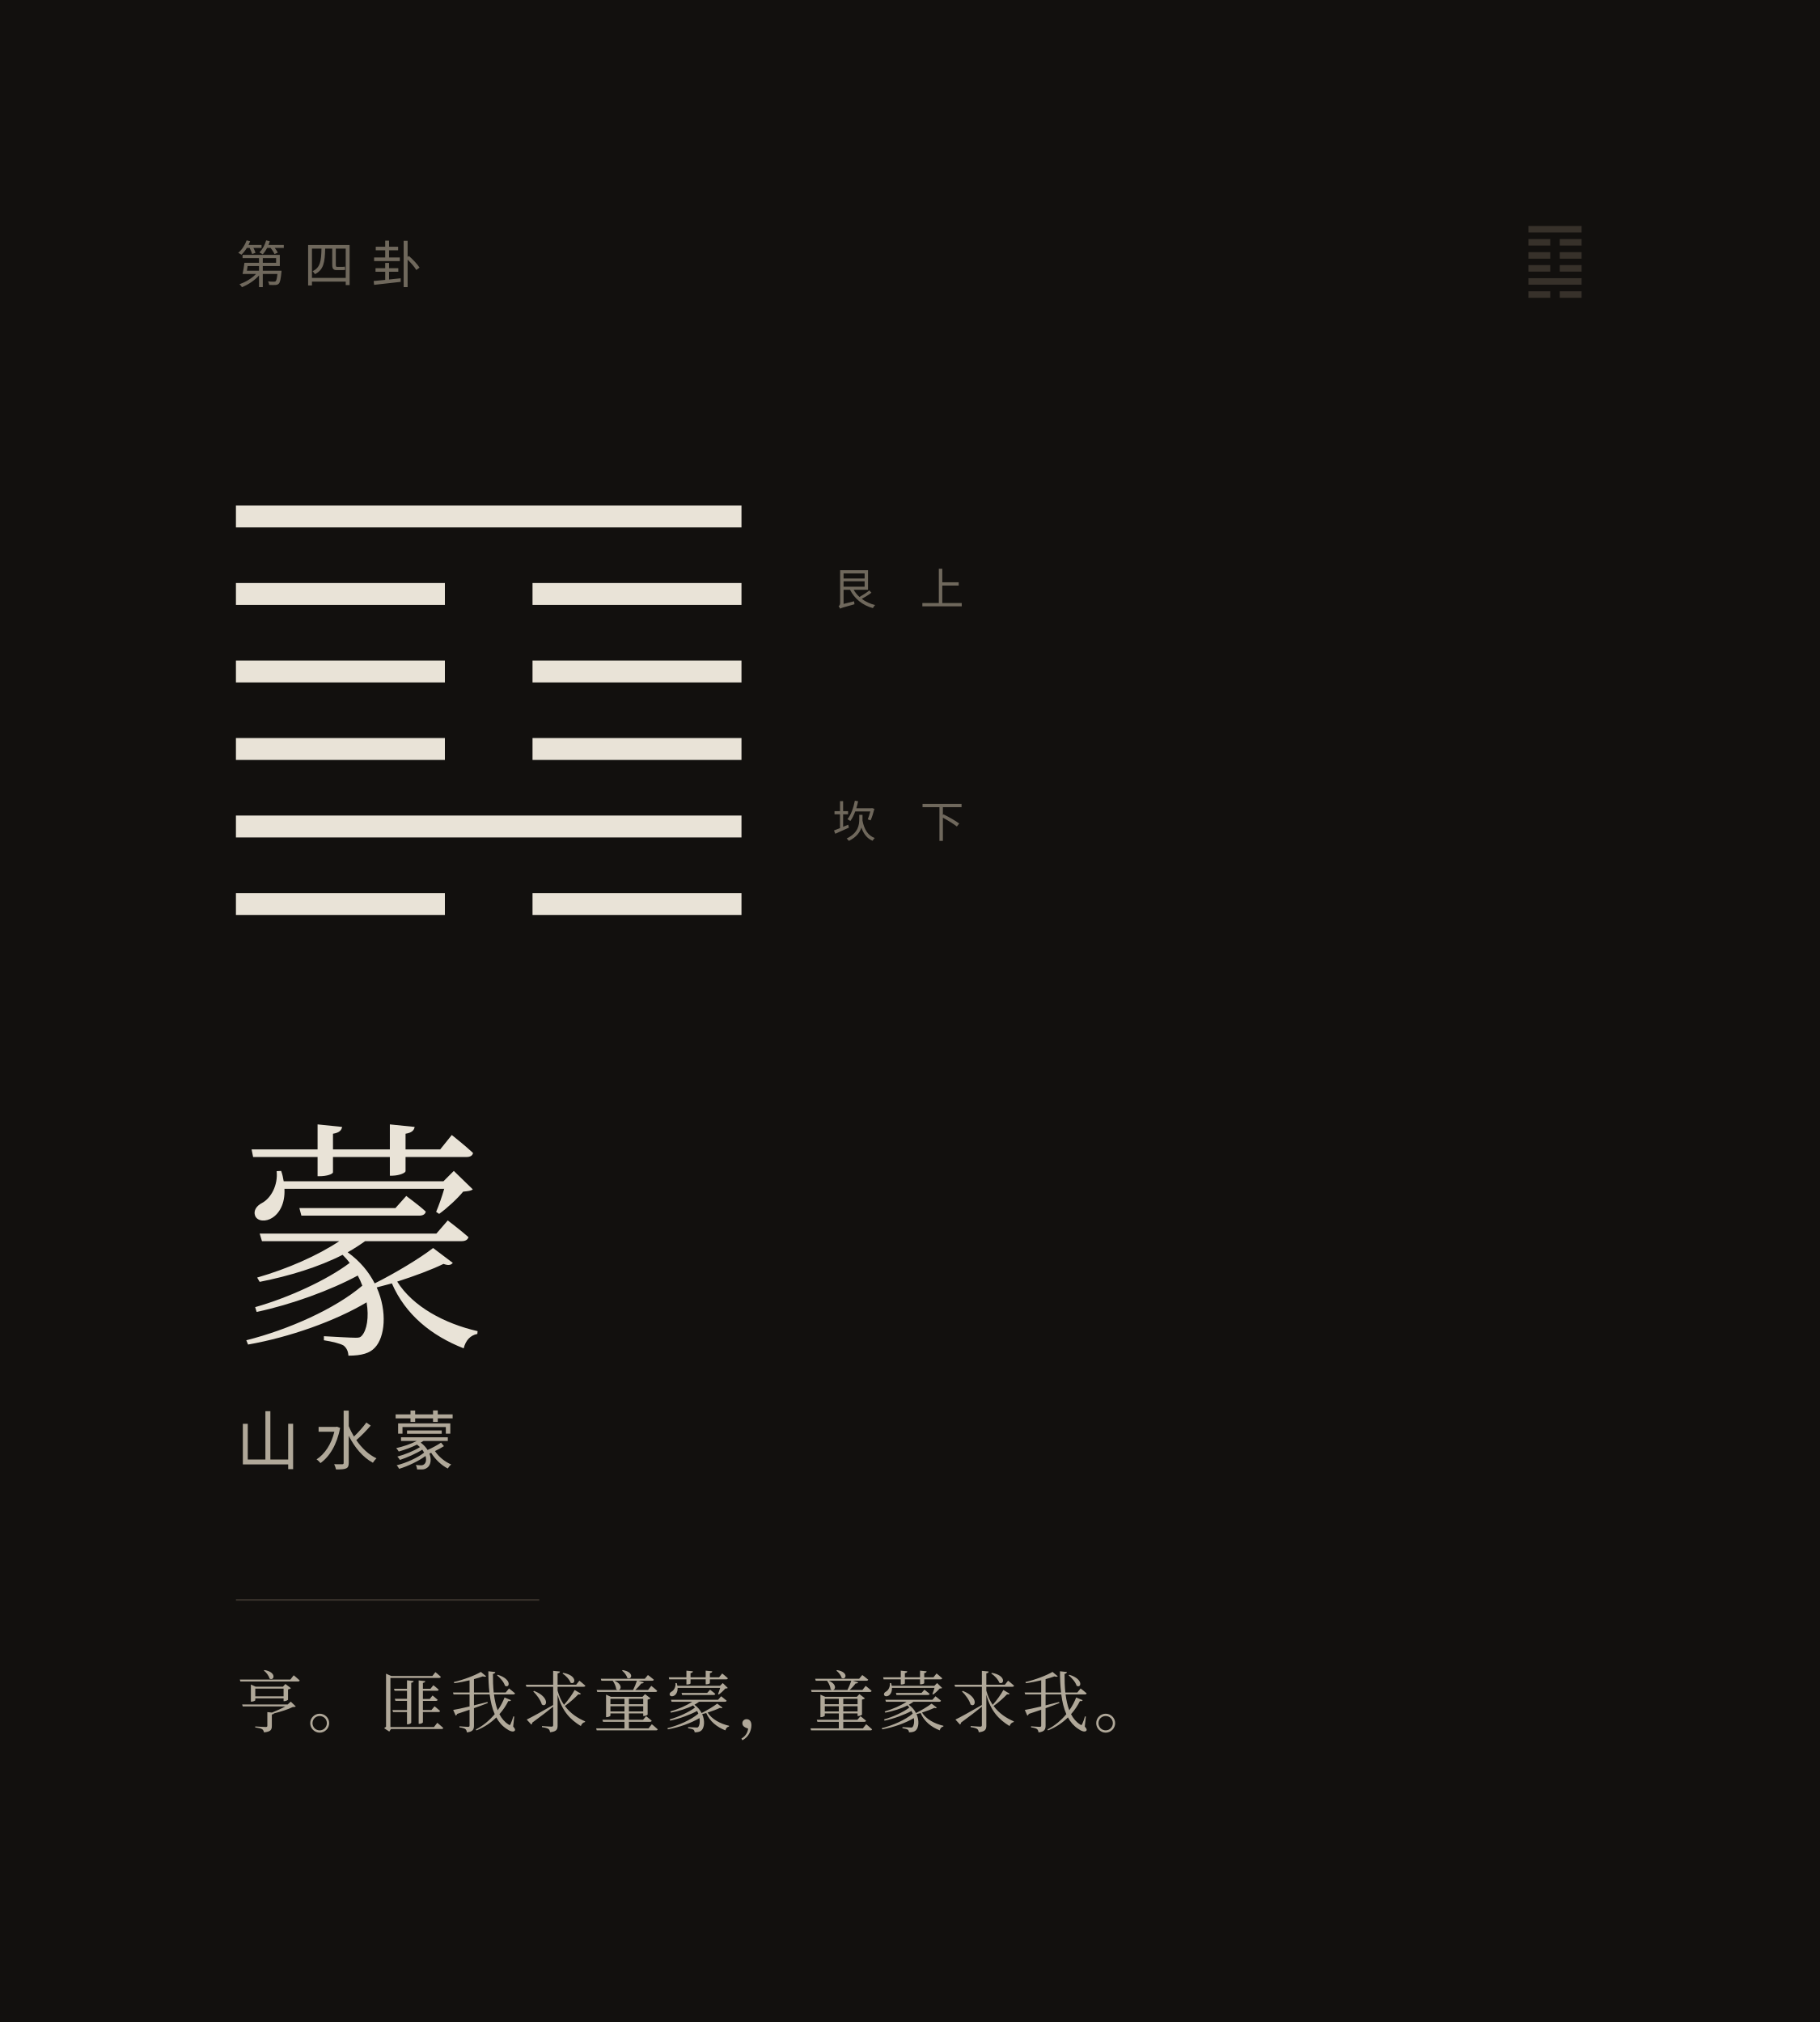
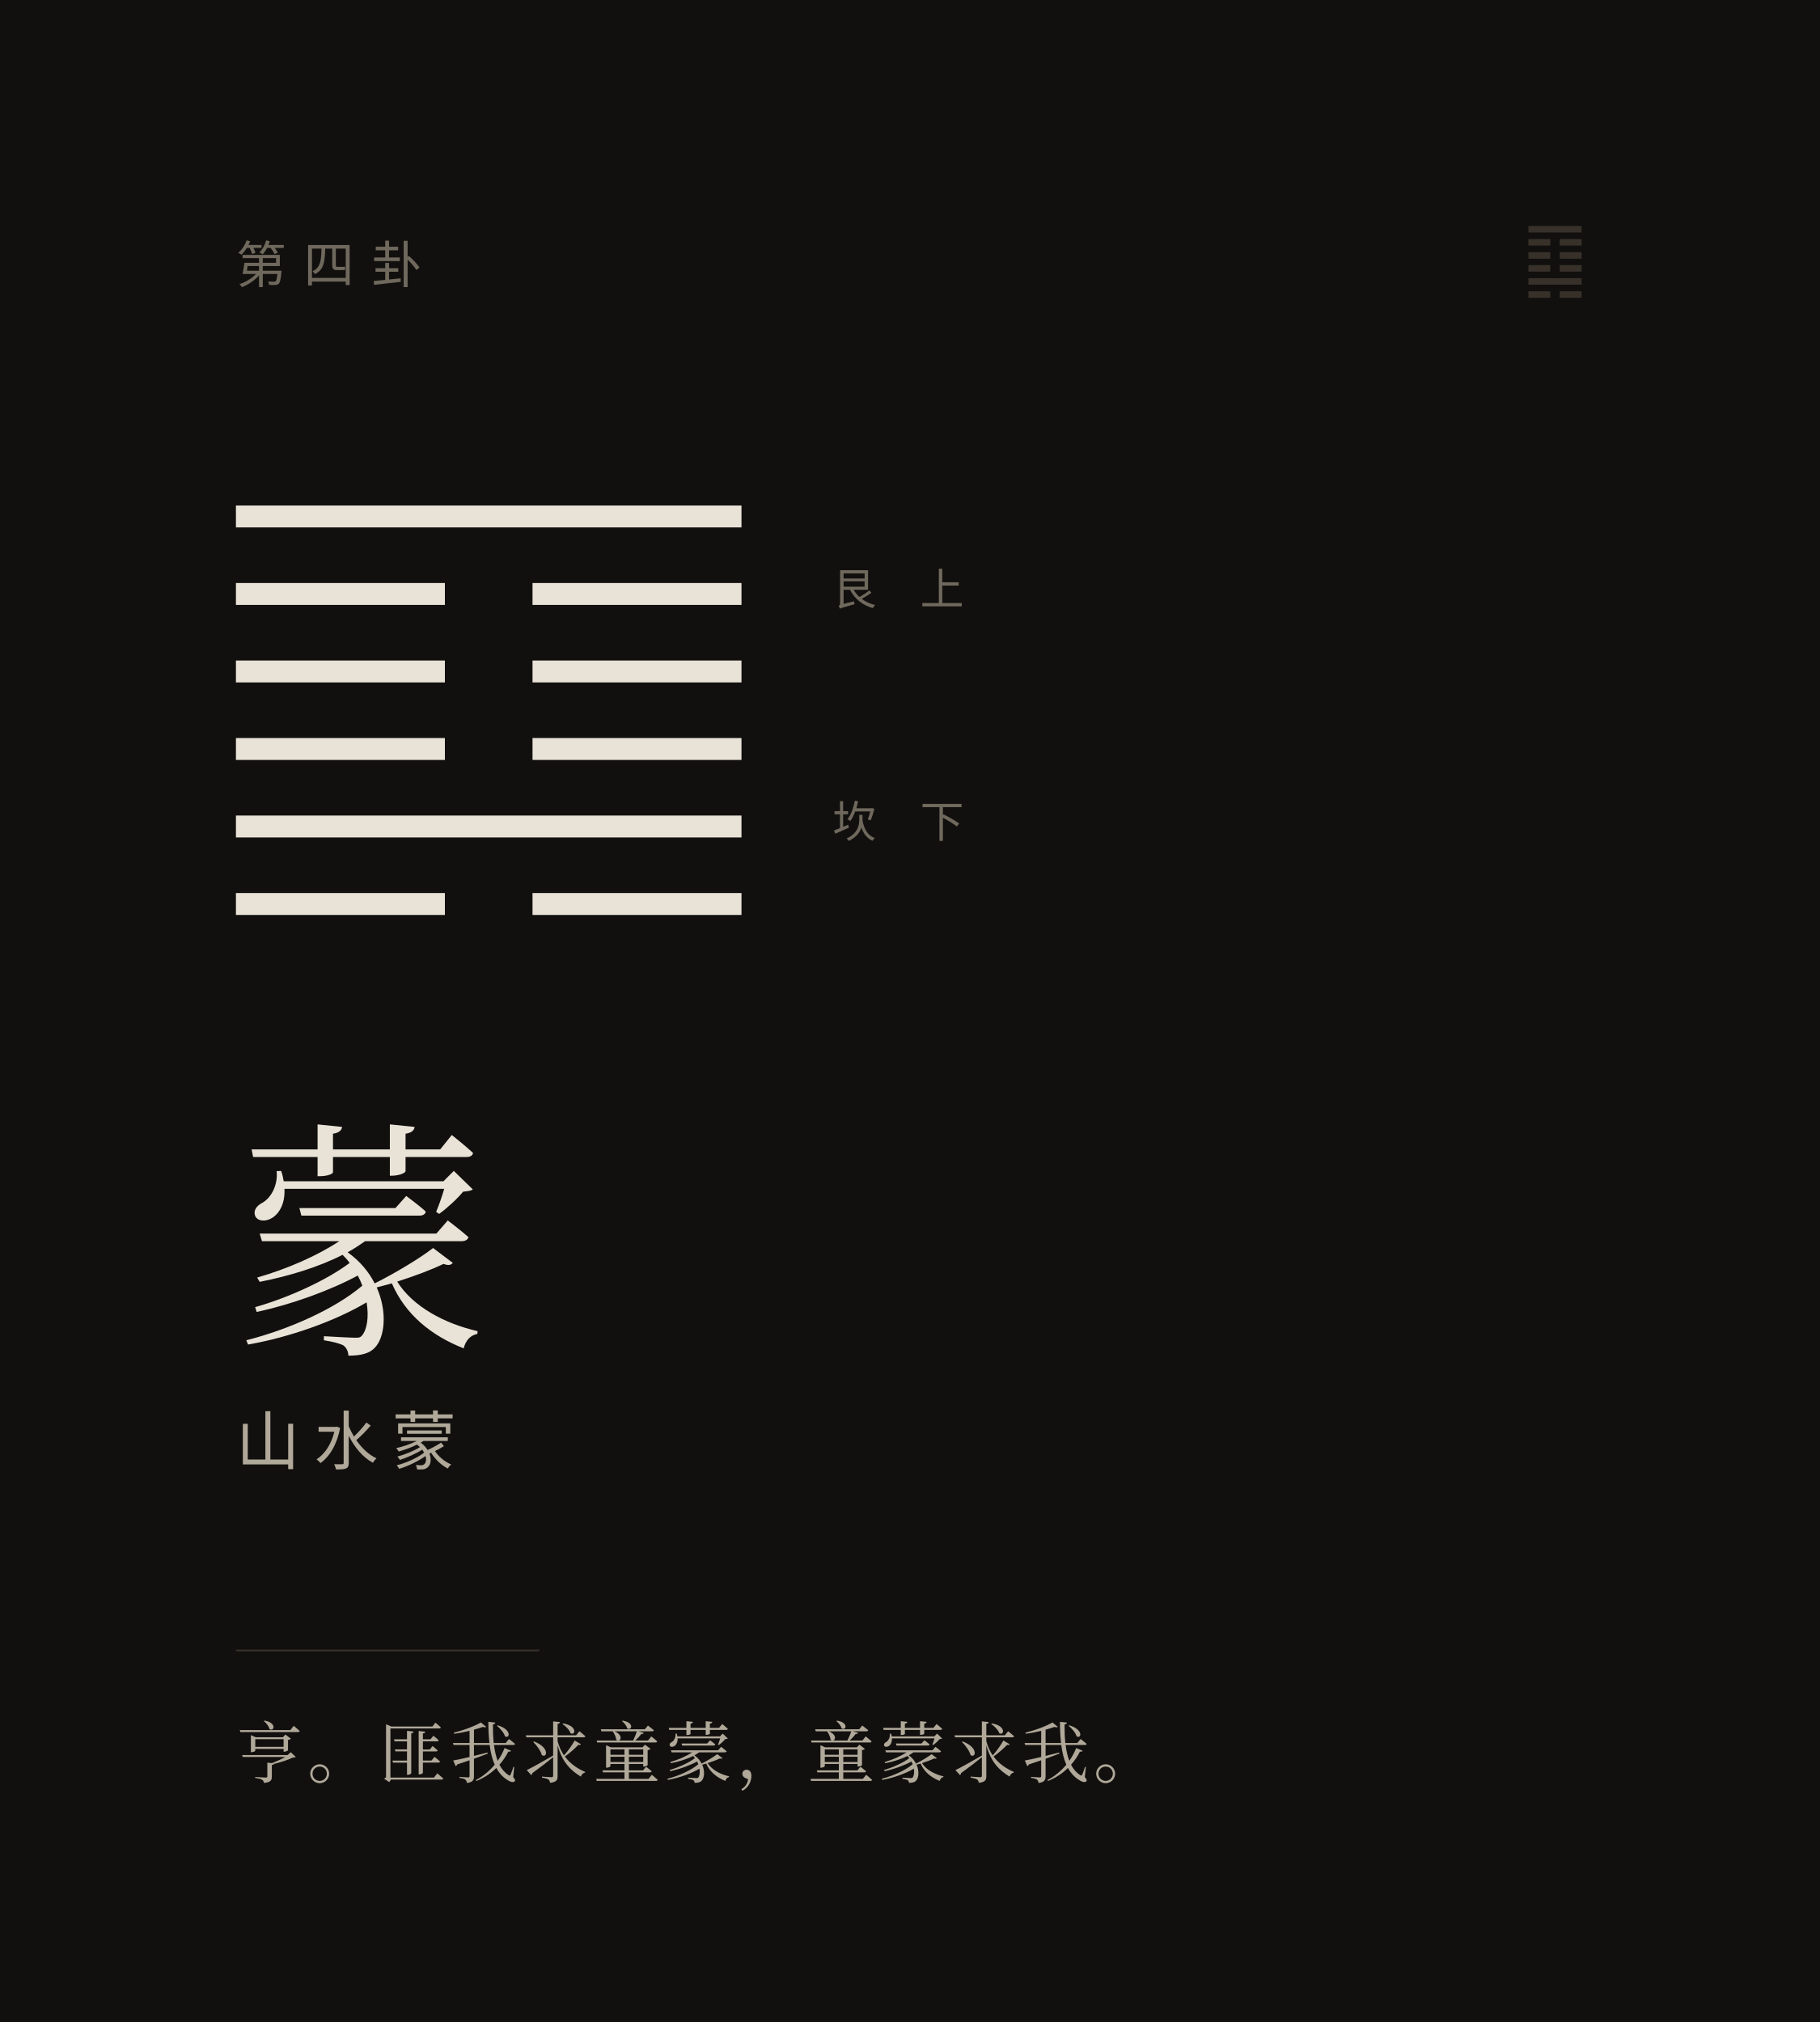
<svg xmlns="http://www.w3.org/2000/svg" width="1080" height="1200" viewBox="0 0 1080 1200">
  <rect width="1080" height="1200" fill="#12100E" />
  <text x="140" y="168" font-family="Hiragino Sans GB, PingFang SC, Noto Sans CJK SC, sans-serif" font-size="30" fill="#6F685C" letter-spacing="0.34em">第四卦</text>
  <text x="940" y="168" font-family="Songti SC, STSong, Songti TC, Noto Serif CJK SC, serif" font-size="46" fill="#37312A" text-anchor="end">䷃</text>
  <rect x="140" y="300" width="300" height="13" fill="#E9E3D7" />
  <rect x="140" y="346" width="124" height="13" fill="#E9E3D7" />
  <rect x="316" y="346" width="124" height="13" fill="#E9E3D7" />
  <rect x="140" y="392" width="124" height="13" fill="#E9E3D7" />
  <rect x="316" y="392" width="124" height="13" fill="#E9E3D7" />
  <rect x="140" y="438" width="124" height="13" fill="#E9E3D7" />
  <rect x="316" y="438" width="124" height="13" fill="#E9E3D7" />
  <rect x="140" y="484" width="300" height="13" fill="#E9E3D7" />
  <rect x="140" y="530" width="124" height="13" fill="#E9E3D7" />
  <rect x="316" y="530" width="124" height="13" fill="#E9E3D7" />
  <text x="494" y="359" font-family="Hiragino Sans GB, PingFang SC, Noto Sans CJK SC, sans-serif" font-size="26" fill="#6F685C">艮　上</text>
  <text x="494" y="497" font-family="Hiragino Sans GB, PingFang SC, Noto Sans CJK SC, sans-serif" font-size="26" fill="#6F685C">坎　下</text>
  <text x="140" y="793" font-family="Songti SC, STSong, Songti TC, Noto Serif CJK SC, serif" font-size="150" fill="#E9E3D7">蒙</text>
  <text x="140" y="869" font-family="Hiragino Sans GB, PingFang SC, Noto Sans CJK SC, sans-serif" font-size="38" fill="#B0A899" letter-spacing="0.22em">山水蒙</text>
-   <rect x="140" y="949" width="180" height="1" fill="#37312A" />
-   <text x="140" y="1025" font-family="Songti SC, STSong, Songti TC, Noto Serif CJK SC, serif" font-size="40" fill="#B0A899" letter-spacing="0.06em">亨。匪我求童蒙，童蒙求我。</text>
+   <rect x="140" y="979" width="180" height="1" fill="#37312A" />
+   <text x="140" y="1055" font-family="Songti SC, STSong, Songti TC, Noto Serif CJK SC, serif" font-size="40" fill="#B0A899" letter-spacing="0.06em">亨。匪我求童蒙，童蒙求我。</text>
</svg>
